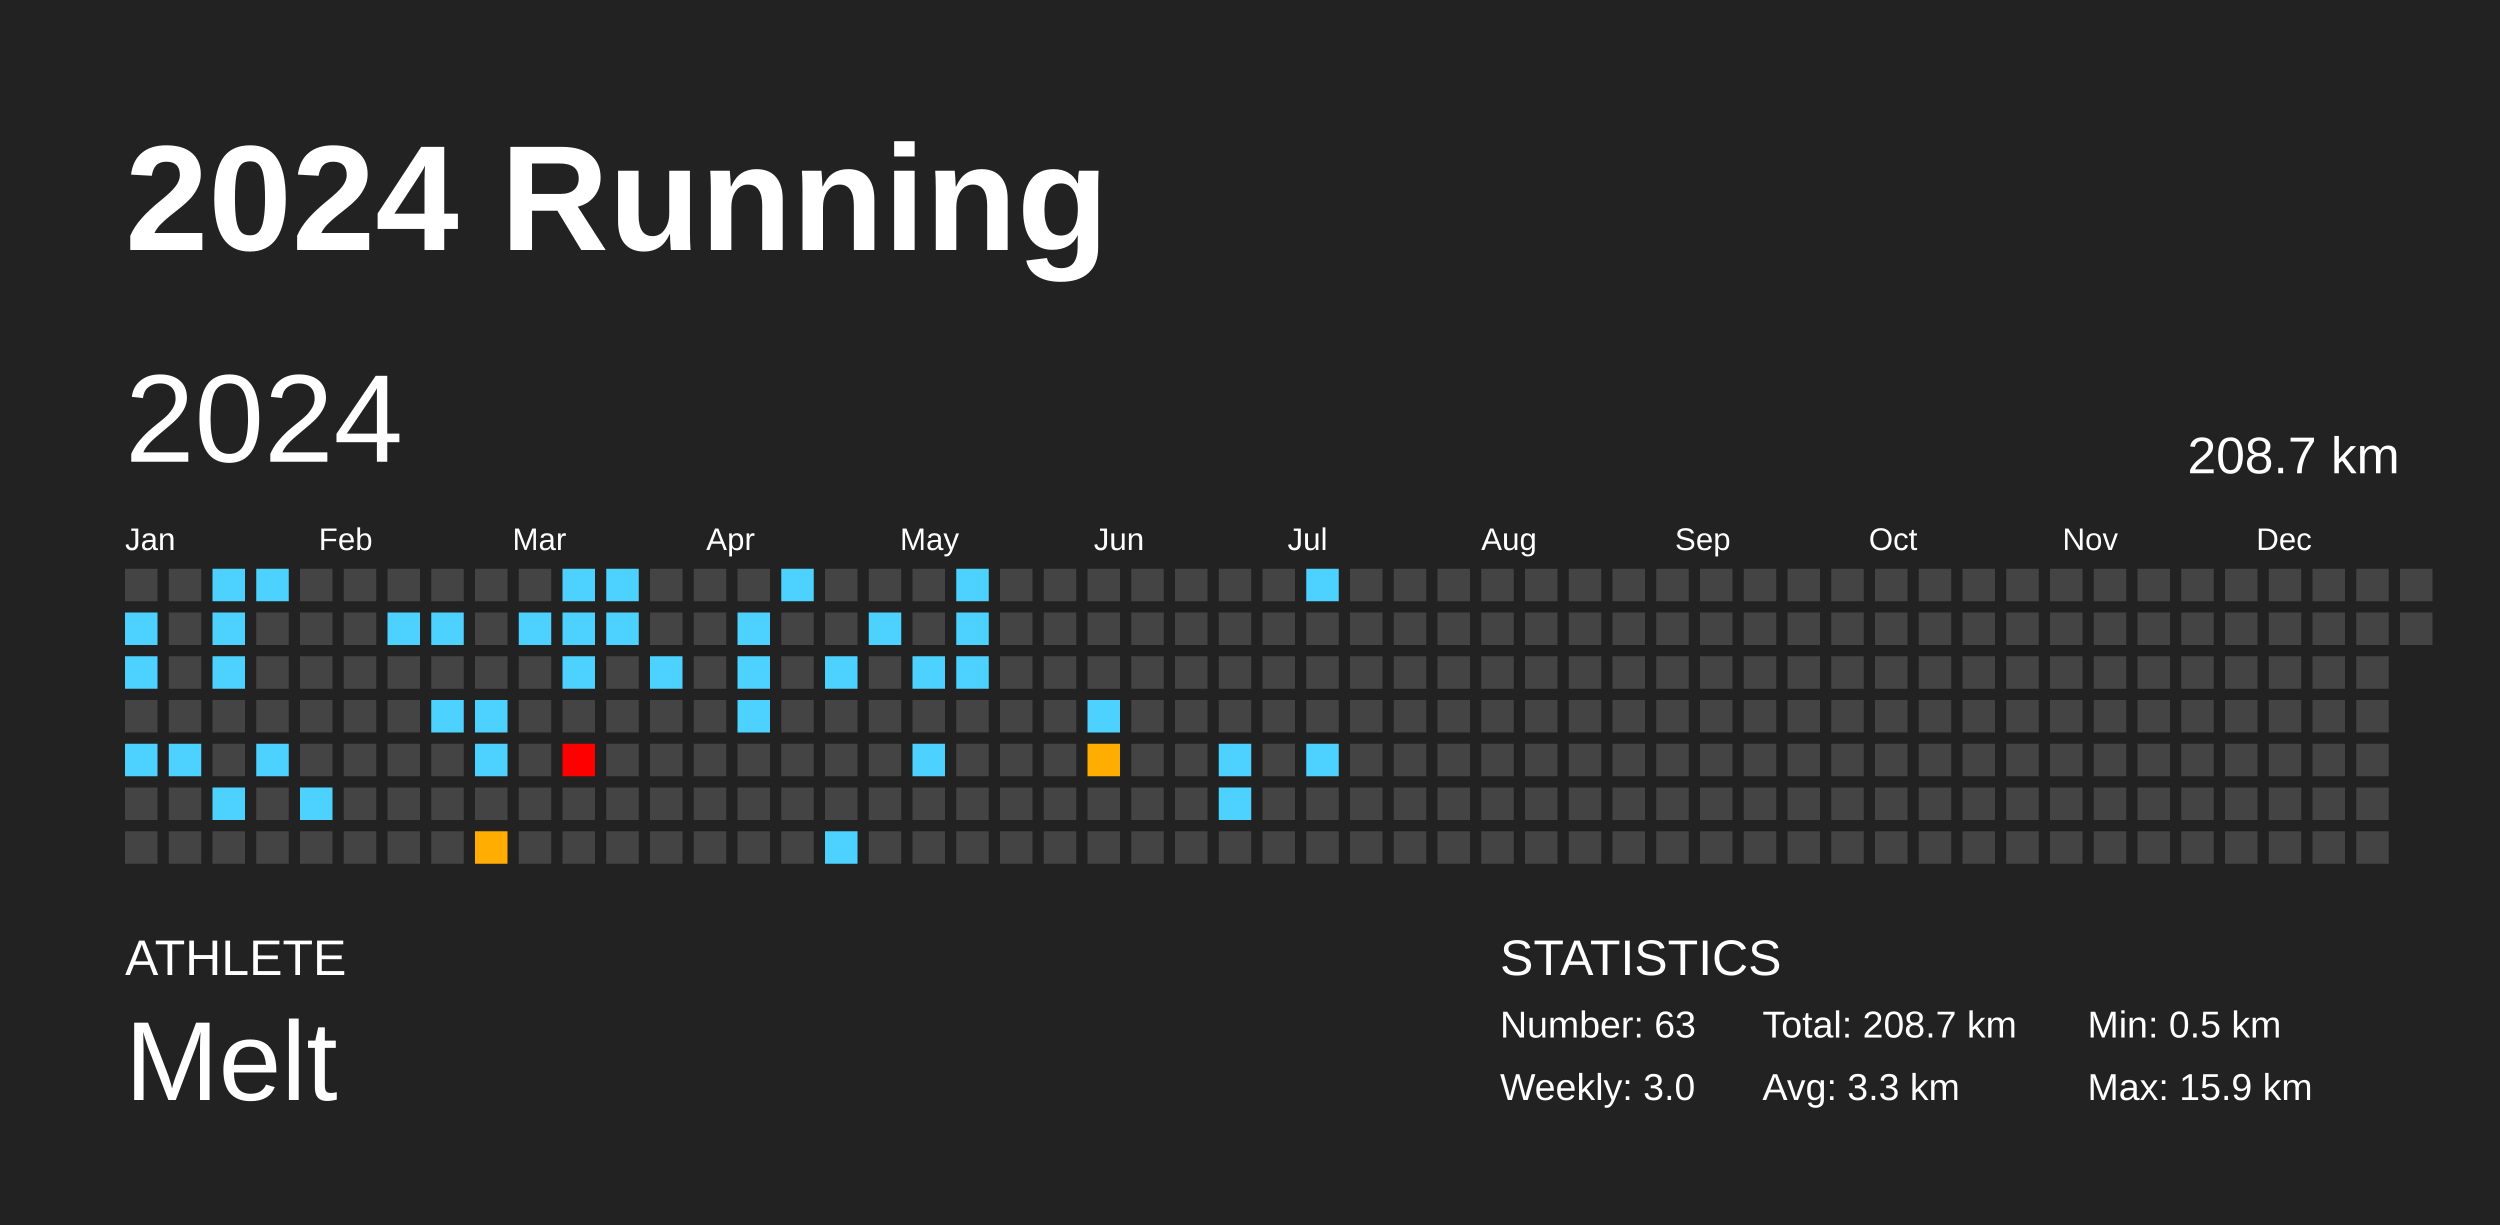
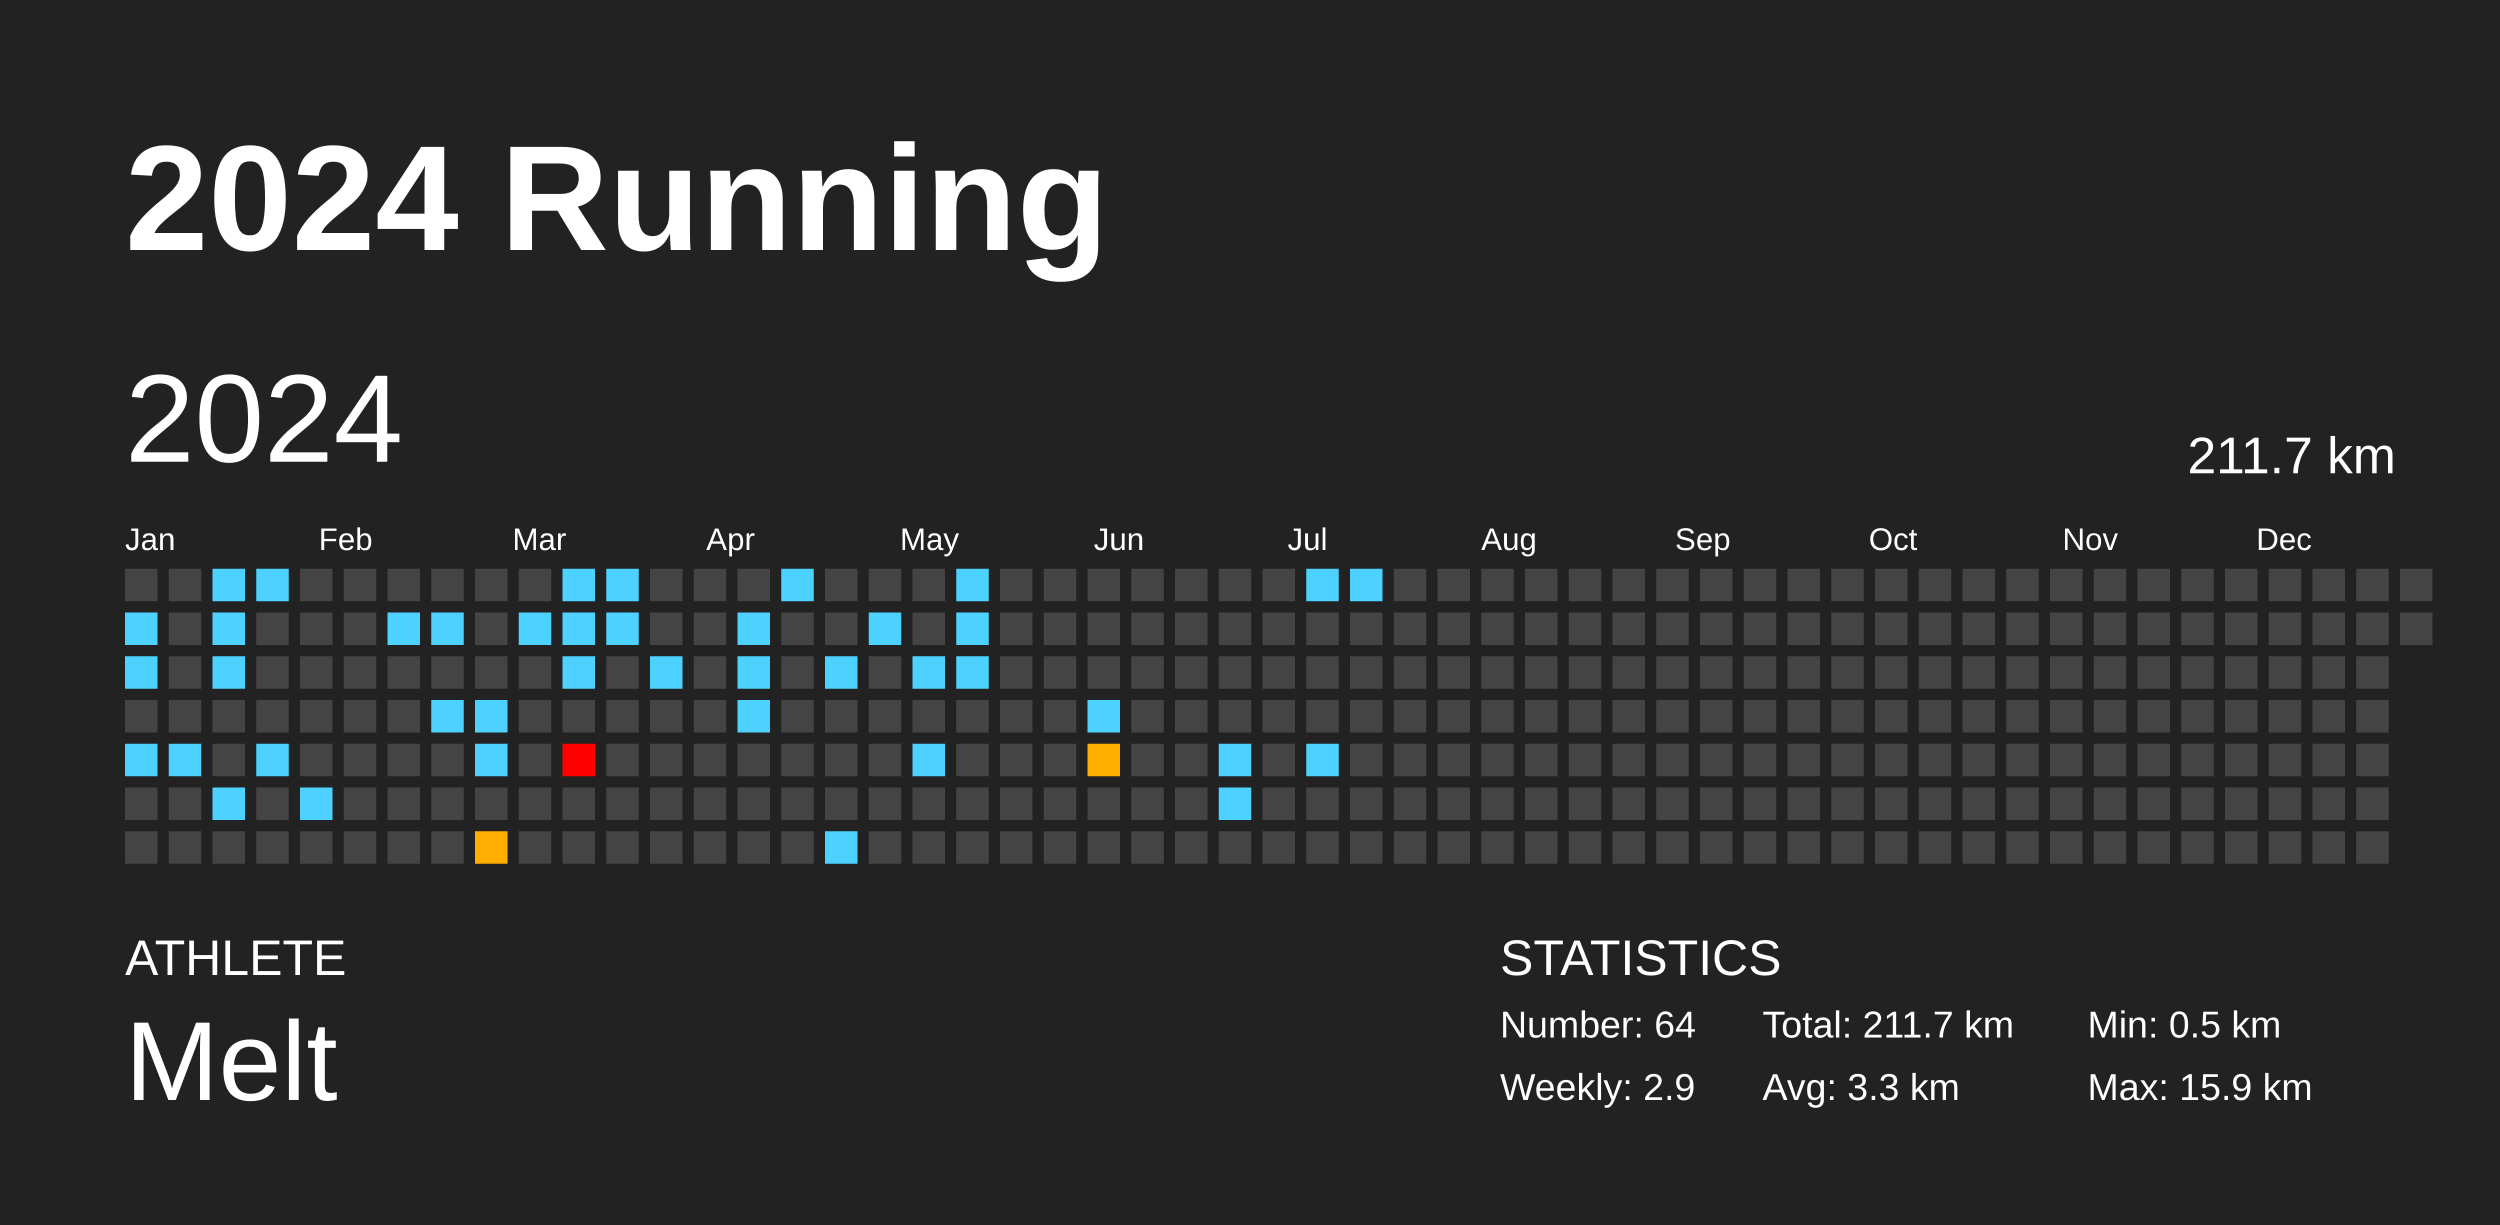
<svg xmlns="http://www.w3.org/2000/svg" baseProfile="full" height="98mm" version="1.1" viewBox="0,0,200,98" width="200mm">
  <defs />
  <rect fill="#222222" height="98" width="200" x="0" y="0" />
  <text fill="#FFFFFF" style="font-size:12px; font-family:Arial; font-weight:bold;" x="10" y="20">2024 Running</text>
  <text fill="#FFFFFF" style="font-size:4px; font-family:Arial" x="10" y="78">ATHLETE</text>
  <text fill="#FFFFFF" style="font-size:9px; font-family:Arial" x="10" y="88">Melt</text>
  <text fill="#FFFFFF" style="font-size:4px; font-family:Arial" x="120" y="78">STATISTICS</text>
-   <text fill="#FFFFFF" style="font-size:3px; font-family:Arial" x="120" y="83">Number: 63</text>
-   <text fill="#FFFFFF" style="font-size:3px; font-family:Arial" x="120" y="88">Weekly: 3.0</text>
-   <text fill="#FFFFFF" style="font-size:3px; font-family:Arial" x="141" y="83">Total: 208.7 km</text>
+   <text fill="#FFFFFF" style="font-size:3px; font-family:Arial" x="120" y="83">Number: 64</text>
+   <text fill="#FFFFFF" style="font-size:3px; font-family:Arial" x="120" y="88">Weekly: 2.9</text>
+   <text fill="#FFFFFF" style="font-size:3px; font-family:Arial" x="141" y="83">Total: 211.7 km</text>
  <text fill="#FFFFFF" style="font-size:3px; font-family:Arial" x="141" y="88">Avg: 3.3 km</text>
  <text fill="#FFFFFF" style="font-size:3px; font-family:Arial" x="167" y="83">Min: 0.5 km</text>
  <text fill="#FFFFFF" style="font-size:3px; font-family:Arial" x="167" y="88">Max: 15.9 km</text>
  <text dominant-baseline="hanging" fill="#FFFFFF" style="font-size:10.0px; font-family:Arial;" x="10" y="30">2024</text>
-   <text dominant-baseline="hanging" fill="#FFFFFF" style="font-size:4.125px; font-family:Arial;" x="175" y="35">208.7 km</text>
+   <text dominant-baseline="hanging" fill="#FFFFFF" style="font-size:4.125px; font-family:Arial;" x="175" y="35">211.7 km</text>
  <text fill="#FFFFFF" style="font-size:2.5px; font-family:Arial" x="10.0" y="44">Jan</text>
  <text fill="#FFFFFF" style="font-size:2.5px; font-family:Arial" x="25.5" y="44">Feb</text>
  <text fill="#FFFFFF" style="font-size:2.5px; font-family:Arial" x="41.0" y="44">Mar</text>
  <text fill="#FFFFFF" style="font-size:2.5px; font-family:Arial" x="56.5" y="44">Apr</text>
  <text fill="#FFFFFF" style="font-size:2.5px; font-family:Arial" x="72.0" y="44">May</text>
  <text fill="#FFFFFF" style="font-size:2.5px; font-family:Arial" x="87.5" y="44">Jun</text>
  <text fill="#FFFFFF" style="font-size:2.5px; font-family:Arial" x="103.0" y="44">Jul</text>
  <text fill="#FFFFFF" style="font-size:2.5px; font-family:Arial" x="118.5" y="44">Aug</text>
  <text fill="#FFFFFF" style="font-size:2.5px; font-family:Arial" x="134.0" y="44">Sep</text>
  <text fill="#FFFFFF" style="font-size:2.5px; font-family:Arial" x="149.5" y="44">Oct</text>
  <text fill="#FFFFFF" style="font-size:2.5px; font-family:Arial" x="165.0" y="44">Nov</text>
  <text fill="#FFFFFF" style="font-size:2.5px; font-family:Arial" x="180.5" y="44">Dec</text>
  <rect fill="#444444" height="2.6" width="2.6" x="10.0" y="45.5" />
  <rect fill="#4dd2ff" height="2.6" width="2.6" x="10.0" y="49.0" />
  <rect fill="#4dd2ff" height="2.6" width="2.6" x="10.0" y="52.5" />
  <rect fill="#444444" height="2.6" width="2.6" x="10.0" y="56.0" />
  <rect fill="#4dd2ff" height="2.6" width="2.6" x="10.0" y="59.5" />
  <rect fill="#444444" height="2.6" width="2.6" x="10.0" y="63.0" />
  <rect fill="#444444" height="2.6" width="2.6" x="10.0" y="66.5" />
  <rect fill="#444444" height="2.6" width="2.6" x="13.5" y="45.5" />
  <rect fill="#444444" height="2.6" width="2.6" x="13.5" y="49.0" />
  <rect fill="#444444" height="2.6" width="2.6" x="13.5" y="52.5" />
  <rect fill="#444444" height="2.6" width="2.6" x="13.5" y="56.0" />
  <rect fill="#4dd2ff" height="2.6" width="2.6" x="13.5" y="59.5" />
  <rect fill="#444444" height="2.6" width="2.6" x="13.5" y="63.0" />
  <rect fill="#444444" height="2.6" width="2.6" x="13.5" y="66.5" />
  <rect fill="#4dd2ff" height="2.6" width="2.6" x="17.0" y="45.5" />
  <rect fill="#4dd2ff" height="2.6" width="2.6" x="17.0" y="49.0" />
  <rect fill="#4dd2ff" height="2.6" width="2.6" x="17.0" y="52.5" />
  <rect fill="#444444" height="2.6" width="2.6" x="17.0" y="56.0" />
  <rect fill="#444444" height="2.6" width="2.6" x="17.0" y="59.5" />
  <rect fill="#4dd2ff" height="2.6" width="2.6" x="17.0" y="63.0" />
  <rect fill="#444444" height="2.6" width="2.6" x="17.0" y="66.5" />
  <rect fill="#4dd2ff" height="2.6" width="2.6" x="20.5" y="45.5" />
  <rect fill="#444444" height="2.6" width="2.6" x="20.5" y="49.0" />
  <rect fill="#444444" height="2.6" width="2.6" x="20.5" y="52.5" />
  <rect fill="#444444" height="2.6" width="2.6" x="20.5" y="56.0" />
  <rect fill="#4dd2ff" height="2.6" width="2.6" x="20.5" y="59.5" />
  <rect fill="#444444" height="2.6" width="2.6" x="20.5" y="63.0" />
  <rect fill="#444444" height="2.6" width="2.6" x="20.5" y="66.5" />
  <rect fill="#444444" height="2.6" width="2.6" x="24.0" y="45.5" />
  <rect fill="#444444" height="2.6" width="2.6" x="24.0" y="49.0" />
  <rect fill="#444444" height="2.6" width="2.6" x="24.0" y="52.5" />
  <rect fill="#444444" height="2.6" width="2.6" x="24.0" y="56.0" />
  <rect fill="#444444" height="2.6" width="2.6" x="24.0" y="59.5" />
  <rect fill="#4dd2ff" height="2.6" width="2.6" x="24.0" y="63.0" />
  <rect fill="#444444" height="2.6" width="2.6" x="24.0" y="66.5" />
  <rect fill="#444444" height="2.6" width="2.6" x="27.5" y="45.5" />
  <rect fill="#444444" height="2.6" width="2.6" x="27.5" y="49.0" />
  <rect fill="#444444" height="2.6" width="2.6" x="27.5" y="52.5" />
  <rect fill="#444444" height="2.6" width="2.6" x="27.5" y="56.0" />
  <rect fill="#444444" height="2.6" width="2.6" x="27.5" y="59.5" />
  <rect fill="#444444" height="2.6" width="2.6" x="27.5" y="63.0" />
  <rect fill="#444444" height="2.6" width="2.6" x="27.5" y="66.5" />
  <rect fill="#444444" height="2.6" width="2.6" x="31.0" y="45.5" />
  <rect fill="#4dd2ff" height="2.6" width="2.6" x="31.0" y="49.0" />
  <rect fill="#444444" height="2.6" width="2.6" x="31.0" y="52.5" />
  <rect fill="#444444" height="2.6" width="2.6" x="31.0" y="56.0" />
  <rect fill="#444444" height="2.6" width="2.6" x="31.0" y="59.5" />
  <rect fill="#444444" height="2.6" width="2.6" x="31.0" y="63.0" />
  <rect fill="#444444" height="2.6" width="2.6" x="31.0" y="66.5" />
  <rect fill="#444444" height="2.6" width="2.6" x="34.5" y="45.5" />
  <rect fill="#4dd2ff" height="2.6" width="2.6" x="34.5" y="49.0" />
  <rect fill="#444444" height="2.6" width="2.6" x="34.5" y="52.5" />
  <rect fill="#4dd2ff" height="2.6" width="2.6" x="34.5" y="56.0" />
  <rect fill="#444444" height="2.6" width="2.6" x="34.5" y="59.5" />
  <rect fill="#444444" height="2.6" width="2.6" x="34.5" y="63.0" />
  <rect fill="#444444" height="2.6" width="2.6" x="34.5" y="66.5" />
  <rect fill="#444444" height="2.6" width="2.6" x="38.0" y="45.5" />
  <rect fill="#444444" height="2.6" width="2.6" x="38.0" y="49.0" />
  <rect fill="#444444" height="2.6" width="2.6" x="38.0" y="52.5" />
  <rect fill="#4dd2ff" height="2.6" width="2.6" x="38.0" y="56.0" />
  <rect fill="#4dd2ff" height="2.6" width="2.6" x="38.0" y="59.5" />
  <rect fill="#444444" height="2.6" width="2.6" x="38.0" y="63.0" />
  <rect fill="#ffad00" height="2.6" width="2.6" x="38.0" y="66.5" />
  <rect fill="#444444" height="2.6" width="2.6" x="41.5" y="45.5" />
  <rect fill="#4dd2ff" height="2.6" width="2.6" x="41.5" y="49.0" />
  <rect fill="#444444" height="2.6" width="2.6" x="41.5" y="52.5" />
  <rect fill="#444444" height="2.6" width="2.6" x="41.5" y="56.0" />
  <rect fill="#444444" height="2.6" width="2.6" x="41.5" y="59.5" />
  <rect fill="#444444" height="2.6" width="2.6" x="41.5" y="63.0" />
  <rect fill="#444444" height="2.6" width="2.6" x="41.5" y="66.5" />
  <rect fill="#4dd2ff" height="2.6" width="2.6" x="45.0" y="45.5" />
  <rect fill="#4dd2ff" height="2.6" width="2.6" x="45.0" y="49.0" />
  <rect fill="#4dd2ff" height="2.6" width="2.6" x="45.0" y="52.5" />
  <rect fill="#444444" height="2.6" width="2.6" x="45.0" y="56.0" />
  <rect fill="red" height="2.6" width="2.6" x="45.0" y="59.5" />
  <rect fill="#444444" height="2.6" width="2.6" x="45.0" y="63.0" />
  <rect fill="#444444" height="2.6" width="2.6" x="45.0" y="66.5" />
  <rect fill="#4dd2ff" height="2.6" width="2.6" x="48.5" y="45.5" />
  <rect fill="#4dd2ff" height="2.6" width="2.6" x="48.5" y="49.0" />
  <rect fill="#444444" height="2.6" width="2.6" x="48.5" y="52.5" />
  <rect fill="#444444" height="2.6" width="2.6" x="48.5" y="56.0" />
  <rect fill="#444444" height="2.6" width="2.6" x="48.5" y="59.5" />
  <rect fill="#444444" height="2.6" width="2.6" x="48.5" y="63.0" />
  <rect fill="#444444" height="2.6" width="2.6" x="48.5" y="66.5" />
  <rect fill="#444444" height="2.6" width="2.6" x="52.0" y="45.5" />
  <rect fill="#444444" height="2.6" width="2.6" x="52.0" y="49.0" />
  <rect fill="#4dd2ff" height="2.6" width="2.6" x="52.0" y="52.5" />
  <rect fill="#444444" height="2.6" width="2.6" x="52.0" y="56.0" />
  <rect fill="#444444" height="2.6" width="2.6" x="52.0" y="59.5" />
  <rect fill="#444444" height="2.6" width="2.6" x="52.0" y="63.0" />
  <rect fill="#444444" height="2.6" width="2.6" x="52.0" y="66.5" />
  <rect fill="#444444" height="2.6" width="2.6" x="55.5" y="45.5" />
  <rect fill="#444444" height="2.6" width="2.6" x="55.5" y="49.0" />
  <rect fill="#444444" height="2.6" width="2.6" x="55.5" y="52.5" />
  <rect fill="#444444" height="2.6" width="2.6" x="55.5" y="56.0" />
  <rect fill="#444444" height="2.6" width="2.6" x="55.5" y="59.5" />
  <rect fill="#444444" height="2.6" width="2.6" x="55.5" y="63.0" />
  <rect fill="#444444" height="2.6" width="2.6" x="55.5" y="66.5" />
  <rect fill="#444444" height="2.6" width="2.6" x="59.0" y="45.5" />
  <rect fill="#4dd2ff" height="2.6" width="2.6" x="59.0" y="49.0" />
  <rect fill="#4dd2ff" height="2.6" width="2.6" x="59.0" y="52.5" />
  <rect fill="#4dd2ff" height="2.6" width="2.6" x="59.0" y="56.0" />
  <rect fill="#444444" height="2.6" width="2.6" x="59.0" y="59.5" />
  <rect fill="#444444" height="2.6" width="2.6" x="59.0" y="63.0" />
  <rect fill="#444444" height="2.6" width="2.6" x="59.0" y="66.5" />
  <rect fill="#4dd2ff" height="2.6" width="2.6" x="62.5" y="45.5" />
  <rect fill="#444444" height="2.6" width="2.6" x="62.5" y="49.0" />
  <rect fill="#444444" height="2.6" width="2.6" x="62.5" y="52.5" />
  <rect fill="#444444" height="2.6" width="2.6" x="62.5" y="56.0" />
  <rect fill="#444444" height="2.6" width="2.6" x="62.5" y="59.5" />
  <rect fill="#444444" height="2.6" width="2.6" x="62.5" y="63.0" />
  <rect fill="#444444" height="2.6" width="2.6" x="62.5" y="66.5" />
  <rect fill="#444444" height="2.6" width="2.6" x="66.0" y="45.5" />
  <rect fill="#444444" height="2.6" width="2.6" x="66.0" y="49.0" />
  <rect fill="#4dd2ff" height="2.6" width="2.6" x="66.0" y="52.5" />
  <rect fill="#444444" height="2.6" width="2.6" x="66.0" y="56.0" />
  <rect fill="#444444" height="2.6" width="2.6" x="66.0" y="59.5" />
  <rect fill="#444444" height="2.6" width="2.6" x="66.0" y="63.0" />
  <rect fill="#4dd2ff" height="2.6" width="2.6" x="66.0" y="66.5" />
  <rect fill="#444444" height="2.6" width="2.6" x="69.5" y="45.5" />
  <rect fill="#4dd2ff" height="2.6" width="2.6" x="69.5" y="49.0" />
  <rect fill="#444444" height="2.6" width="2.6" x="69.5" y="52.5" />
  <rect fill="#444444" height="2.6" width="2.6" x="69.5" y="56.0" />
  <rect fill="#444444" height="2.6" width="2.6" x="69.5" y="59.5" />
  <rect fill="#444444" height="2.6" width="2.6" x="69.5" y="63.0" />
  <rect fill="#444444" height="2.6" width="2.6" x="69.5" y="66.5" />
  <rect fill="#444444" height="2.6" width="2.6" x="73.0" y="45.5" />
  <rect fill="#444444" height="2.6" width="2.6" x="73.0" y="49.0" />
  <rect fill="#4dd2ff" height="2.6" width="2.6" x="73.0" y="52.5" />
  <rect fill="#444444" height="2.6" width="2.6" x="73.0" y="56.0" />
  <rect fill="#4dd2ff" height="2.6" width="2.6" x="73.0" y="59.5" />
  <rect fill="#444444" height="2.6" width="2.6" x="73.0" y="63.0" />
  <rect fill="#444444" height="2.6" width="2.6" x="73.0" y="66.5" />
  <rect fill="#4dd2ff" height="2.6" width="2.6" x="76.5" y="45.5" />
  <rect fill="#4dd2ff" height="2.6" width="2.6" x="76.5" y="49.0" />
  <rect fill="#4dd2ff" height="2.6" width="2.6" x="76.5" y="52.5" />
  <rect fill="#444444" height="2.6" width="2.6" x="76.5" y="56.0" />
  <rect fill="#444444" height="2.6" width="2.6" x="76.5" y="59.5" />
  <rect fill="#444444" height="2.6" width="2.6" x="76.5" y="63.0" />
  <rect fill="#444444" height="2.6" width="2.6" x="76.5" y="66.5" />
  <rect fill="#444444" height="2.6" width="2.6" x="80.0" y="45.5" />
  <rect fill="#444444" height="2.6" width="2.6" x="80.0" y="49.0" />
  <rect fill="#444444" height="2.6" width="2.6" x="80.0" y="52.5" />
  <rect fill="#444444" height="2.6" width="2.6" x="80.0" y="56.0" />
  <rect fill="#444444" height="2.6" width="2.6" x="80.0" y="59.5" />
  <rect fill="#444444" height="2.6" width="2.6" x="80.0" y="63.0" />
  <rect fill="#444444" height="2.6" width="2.6" x="80.0" y="66.5" />
  <rect fill="#444444" height="2.6" width="2.6" x="83.5" y="45.5" />
  <rect fill="#444444" height="2.6" width="2.6" x="83.5" y="49.0" />
  <rect fill="#444444" height="2.6" width="2.6" x="83.5" y="52.5" />
  <rect fill="#444444" height="2.6" width="2.6" x="83.5" y="56.0" />
  <rect fill="#444444" height="2.6" width="2.6" x="83.5" y="59.5" />
  <rect fill="#444444" height="2.6" width="2.6" x="83.5" y="63.0" />
  <rect fill="#444444" height="2.6" width="2.6" x="83.5" y="66.5" />
  <rect fill="#444444" height="2.6" width="2.6" x="87.0" y="45.5" />
  <rect fill="#444444" height="2.6" width="2.6" x="87.0" y="49.0" />
  <rect fill="#444444" height="2.6" width="2.6" x="87.0" y="52.5" />
  <rect fill="#4dd2ff" height="2.6" width="2.6" x="87.0" y="56.0" />
  <rect fill="#ffae00" height="2.6" width="2.6" x="87.0" y="59.5" />
  <rect fill="#444444" height="2.6" width="2.6" x="87.0" y="63.0" />
  <rect fill="#444444" height="2.6" width="2.6" x="87.0" y="66.5" />
  <rect fill="#444444" height="2.6" width="2.6" x="90.5" y="45.5" />
  <rect fill="#444444" height="2.6" width="2.6" x="90.5" y="49.0" />
  <rect fill="#444444" height="2.6" width="2.6" x="90.5" y="52.5" />
  <rect fill="#444444" height="2.6" width="2.6" x="90.5" y="56.0" />
  <rect fill="#444444" height="2.6" width="2.6" x="90.5" y="59.5" />
  <rect fill="#444444" height="2.6" width="2.6" x="90.5" y="63.0" />
  <rect fill="#444444" height="2.6" width="2.6" x="90.5" y="66.5" />
  <rect fill="#444444" height="2.6" width="2.6" x="94.0" y="45.5" />
  <rect fill="#444444" height="2.6" width="2.6" x="94.0" y="49.0" />
  <rect fill="#444444" height="2.6" width="2.6" x="94.0" y="52.5" />
  <rect fill="#444444" height="2.6" width="2.6" x="94.0" y="56.0" />
  <rect fill="#444444" height="2.6" width="2.6" x="94.0" y="59.5" />
  <rect fill="#444444" height="2.6" width="2.6" x="94.0" y="63.0" />
  <rect fill="#444444" height="2.6" width="2.6" x="94.0" y="66.5" />
  <rect fill="#444444" height="2.6" width="2.6" x="97.5" y="45.5" />
  <rect fill="#444444" height="2.6" width="2.6" x="97.5" y="49.0" />
  <rect fill="#444444" height="2.6" width="2.6" x="97.5" y="52.5" />
  <rect fill="#444444" height="2.6" width="2.6" x="97.5" y="56.0" />
  <rect fill="#4dd2ff" height="2.6" width="2.6" x="97.5" y="59.5" />
  <rect fill="#4dd2ff" height="2.6" width="2.6" x="97.5" y="63.0" />
  <rect fill="#444444" height="2.6" width="2.6" x="97.5" y="66.5" />
  <rect fill="#444444" height="2.6" width="2.6" x="101.0" y="45.5" />
  <rect fill="#444444" height="2.6" width="2.6" x="101.0" y="49.0" />
  <rect fill="#444444" height="2.6" width="2.6" x="101.0" y="52.5" />
  <rect fill="#444444" height="2.6" width="2.6" x="101.0" y="56.0" />
  <rect fill="#444444" height="2.6" width="2.6" x="101.0" y="59.5" />
  <rect fill="#444444" height="2.6" width="2.6" x="101.0" y="63.0" />
  <rect fill="#444444" height="2.6" width="2.6" x="101.0" y="66.5" />
  <rect fill="#4dd2ff" height="2.6" width="2.6" x="104.5" y="45.5" />
  <rect fill="#444444" height="2.6" width="2.6" x="104.5" y="49.0" />
  <rect fill="#444444" height="2.6" width="2.6" x="104.5" y="52.5" />
  <rect fill="#444444" height="2.6" width="2.6" x="104.5" y="56.0" />
  <rect fill="#4dd2ff" height="2.6" width="2.6" x="104.5" y="59.5" />
  <rect fill="#444444" height="2.6" width="2.6" x="104.5" y="63.0" />
  <rect fill="#444444" height="2.6" width="2.6" x="104.5" y="66.5" />
-   <rect fill="#444444" height="2.6" width="2.6" x="108.0" y="45.5" />
+   <rect fill="#4dd2ff" height="2.6" width="2.6" x="108.0" y="45.5" />
  <rect fill="#444444" height="2.6" width="2.6" x="108.0" y="49.0" />
  <rect fill="#444444" height="2.6" width="2.6" x="108.0" y="52.5" />
  <rect fill="#444444" height="2.6" width="2.6" x="108.0" y="56.0" />
  <rect fill="#444444" height="2.6" width="2.6" x="108.0" y="59.5" />
  <rect fill="#444444" height="2.6" width="2.6" x="108.0" y="63.0" />
  <rect fill="#444444" height="2.6" width="2.6" x="108.0" y="66.5" />
  <rect fill="#444444" height="2.6" width="2.6" x="111.5" y="45.5" />
  <rect fill="#444444" height="2.6" width="2.6" x="111.5" y="49.0" />
  <rect fill="#444444" height="2.6" width="2.6" x="111.5" y="52.5" />
  <rect fill="#444444" height="2.6" width="2.6" x="111.5" y="56.0" />
  <rect fill="#444444" height="2.6" width="2.6" x="111.5" y="59.5" />
  <rect fill="#444444" height="2.6" width="2.6" x="111.5" y="63.0" />
  <rect fill="#444444" height="2.6" width="2.6" x="111.5" y="66.5" />
  <rect fill="#444444" height="2.6" width="2.6" x="115.0" y="45.5" />
  <rect fill="#444444" height="2.6" width="2.6" x="115.0" y="49.0" />
  <rect fill="#444444" height="2.6" width="2.6" x="115.0" y="52.5" />
  <rect fill="#444444" height="2.6" width="2.6" x="115.0" y="56.0" />
  <rect fill="#444444" height="2.6" width="2.6" x="115.0" y="59.5" />
  <rect fill="#444444" height="2.6" width="2.6" x="115.0" y="63.0" />
  <rect fill="#444444" height="2.6" width="2.6" x="115.0" y="66.5" />
  <rect fill="#444444" height="2.6" width="2.6" x="118.5" y="45.5" />
  <rect fill="#444444" height="2.6" width="2.6" x="118.5" y="49.0" />
  <rect fill="#444444" height="2.6" width="2.6" x="118.5" y="52.5" />
  <rect fill="#444444" height="2.6" width="2.6" x="118.5" y="56.0" />
  <rect fill="#444444" height="2.6" width="2.6" x="118.5" y="59.5" />
  <rect fill="#444444" height="2.6" width="2.6" x="118.5" y="63.0" />
  <rect fill="#444444" height="2.6" width="2.6" x="118.5" y="66.5" />
  <rect fill="#444444" height="2.6" width="2.6" x="122.0" y="45.5" />
  <rect fill="#444444" height="2.6" width="2.6" x="122.0" y="49.0" />
  <rect fill="#444444" height="2.6" width="2.6" x="122.0" y="52.5" />
  <rect fill="#444444" height="2.6" width="2.6" x="122.0" y="56.0" />
  <rect fill="#444444" height="2.6" width="2.6" x="122.0" y="59.5" />
  <rect fill="#444444" height="2.6" width="2.6" x="122.0" y="63.0" />
  <rect fill="#444444" height="2.6" width="2.6" x="122.0" y="66.5" />
  <rect fill="#444444" height="2.6" width="2.6" x="125.5" y="45.5" />
  <rect fill="#444444" height="2.6" width="2.6" x="125.5" y="49.0" />
  <rect fill="#444444" height="2.6" width="2.6" x="125.5" y="52.5" />
  <rect fill="#444444" height="2.6" width="2.6" x="125.5" y="56.0" />
  <rect fill="#444444" height="2.6" width="2.6" x="125.5" y="59.5" />
  <rect fill="#444444" height="2.6" width="2.6" x="125.5" y="63.0" />
  <rect fill="#444444" height="2.6" width="2.6" x="125.5" y="66.5" />
  <rect fill="#444444" height="2.6" width="2.6" x="129.0" y="45.5" />
  <rect fill="#444444" height="2.6" width="2.6" x="129.0" y="49.0" />
  <rect fill="#444444" height="2.6" width="2.6" x="129.0" y="52.5" />
  <rect fill="#444444" height="2.6" width="2.6" x="129.0" y="56.0" />
  <rect fill="#444444" height="2.6" width="2.6" x="129.0" y="59.5" />
  <rect fill="#444444" height="2.6" width="2.6" x="129.0" y="63.0" />
  <rect fill="#444444" height="2.6" width="2.6" x="129.0" y="66.5" />
  <rect fill="#444444" height="2.6" width="2.6" x="132.5" y="45.5" />
  <rect fill="#444444" height="2.6" width="2.6" x="132.5" y="49.0" />
  <rect fill="#444444" height="2.6" width="2.6" x="132.5" y="52.5" />
  <rect fill="#444444" height="2.6" width="2.6" x="132.5" y="56.0" />
  <rect fill="#444444" height="2.6" width="2.6" x="132.5" y="59.5" />
  <rect fill="#444444" height="2.6" width="2.6" x="132.5" y="63.0" />
  <rect fill="#444444" height="2.6" width="2.6" x="132.5" y="66.5" />
  <rect fill="#444444" height="2.6" width="2.6" x="136.0" y="45.5" />
  <rect fill="#444444" height="2.6" width="2.6" x="136.0" y="49.0" />
  <rect fill="#444444" height="2.6" width="2.6" x="136.0" y="52.5" />
  <rect fill="#444444" height="2.6" width="2.6" x="136.0" y="56.0" />
  <rect fill="#444444" height="2.6" width="2.6" x="136.0" y="59.5" />
  <rect fill="#444444" height="2.6" width="2.6" x="136.0" y="63.0" />
  <rect fill="#444444" height="2.6" width="2.6" x="136.0" y="66.5" />
  <rect fill="#444444" height="2.6" width="2.6" x="139.5" y="45.5" />
  <rect fill="#444444" height="2.6" width="2.6" x="139.5" y="49.0" />
  <rect fill="#444444" height="2.6" width="2.6" x="139.5" y="52.5" />
  <rect fill="#444444" height="2.6" width="2.6" x="139.5" y="56.0" />
  <rect fill="#444444" height="2.6" width="2.6" x="139.5" y="59.5" />
  <rect fill="#444444" height="2.6" width="2.6" x="139.5" y="63.0" />
  <rect fill="#444444" height="2.6" width="2.6" x="139.5" y="66.5" />
  <rect fill="#444444" height="2.6" width="2.6" x="143.0" y="45.5" />
  <rect fill="#444444" height="2.6" width="2.6" x="143.0" y="49.0" />
  <rect fill="#444444" height="2.6" width="2.6" x="143.0" y="52.5" />
  <rect fill="#444444" height="2.6" width="2.6" x="143.0" y="56.0" />
  <rect fill="#444444" height="2.6" width="2.6" x="143.0" y="59.5" />
  <rect fill="#444444" height="2.6" width="2.6" x="143.0" y="63.0" />
  <rect fill="#444444" height="2.6" width="2.6" x="143.0" y="66.5" />
  <rect fill="#444444" height="2.6" width="2.6" x="146.5" y="45.5" />
  <rect fill="#444444" height="2.6" width="2.6" x="146.5" y="49.0" />
  <rect fill="#444444" height="2.6" width="2.6" x="146.5" y="52.5" />
  <rect fill="#444444" height="2.6" width="2.6" x="146.5" y="56.0" />
  <rect fill="#444444" height="2.6" width="2.6" x="146.5" y="59.5" />
  <rect fill="#444444" height="2.6" width="2.6" x="146.5" y="63.0" />
  <rect fill="#444444" height="2.6" width="2.6" x="146.5" y="66.5" />
  <rect fill="#444444" height="2.6" width="2.6" x="150.0" y="45.5" />
  <rect fill="#444444" height="2.6" width="2.6" x="150.0" y="49.0" />
  <rect fill="#444444" height="2.6" width="2.6" x="150.0" y="52.5" />
  <rect fill="#444444" height="2.6" width="2.6" x="150.0" y="56.0" />
  <rect fill="#444444" height="2.6" width="2.6" x="150.0" y="59.5" />
  <rect fill="#444444" height="2.6" width="2.6" x="150.0" y="63.0" />
  <rect fill="#444444" height="2.6" width="2.6" x="150.0" y="66.5" />
  <rect fill="#444444" height="2.6" width="2.6" x="153.5" y="45.5" />
  <rect fill="#444444" height="2.6" width="2.6" x="153.5" y="49.0" />
  <rect fill="#444444" height="2.6" width="2.6" x="153.5" y="52.5" />
  <rect fill="#444444" height="2.6" width="2.6" x="153.5" y="56.0" />
  <rect fill="#444444" height="2.6" width="2.6" x="153.5" y="59.5" />
  <rect fill="#444444" height="2.6" width="2.6" x="153.5" y="63.0" />
  <rect fill="#444444" height="2.6" width="2.6" x="153.5" y="66.5" />
  <rect fill="#444444" height="2.6" width="2.6" x="157.0" y="45.5" />
  <rect fill="#444444" height="2.6" width="2.6" x="157.0" y="49.0" />
  <rect fill="#444444" height="2.6" width="2.6" x="157.0" y="52.5" />
  <rect fill="#444444" height="2.6" width="2.6" x="157.0" y="56.0" />
  <rect fill="#444444" height="2.6" width="2.6" x="157.0" y="59.5" />
  <rect fill="#444444" height="2.6" width="2.6" x="157.0" y="63.0" />
  <rect fill="#444444" height="2.6" width="2.6" x="157.0" y="66.5" />
  <rect fill="#444444" height="2.6" width="2.6" x="160.5" y="45.5" />
  <rect fill="#444444" height="2.6" width="2.6" x="160.5" y="49.0" />
  <rect fill="#444444" height="2.6" width="2.6" x="160.5" y="52.5" />
  <rect fill="#444444" height="2.6" width="2.6" x="160.5" y="56.0" />
  <rect fill="#444444" height="2.6" width="2.6" x="160.5" y="59.5" />
  <rect fill="#444444" height="2.6" width="2.6" x="160.5" y="63.0" />
  <rect fill="#444444" height="2.6" width="2.6" x="160.5" y="66.5" />
  <rect fill="#444444" height="2.6" width="2.6" x="164.0" y="45.5" />
  <rect fill="#444444" height="2.6" width="2.6" x="164.0" y="49.0" />
  <rect fill="#444444" height="2.6" width="2.6" x="164.0" y="52.5" />
  <rect fill="#444444" height="2.6" width="2.6" x="164.0" y="56.0" />
  <rect fill="#444444" height="2.6" width="2.6" x="164.0" y="59.5" />
  <rect fill="#444444" height="2.6" width="2.6" x="164.0" y="63.0" />
  <rect fill="#444444" height="2.6" width="2.6" x="164.0" y="66.5" />
  <rect fill="#444444" height="2.6" width="2.6" x="167.5" y="45.5" />
  <rect fill="#444444" height="2.6" width="2.6" x="167.5" y="49.0" />
  <rect fill="#444444" height="2.6" width="2.6" x="167.5" y="52.5" />
  <rect fill="#444444" height="2.6" width="2.6" x="167.5" y="56.0" />
  <rect fill="#444444" height="2.6" width="2.6" x="167.5" y="59.5" />
  <rect fill="#444444" height="2.6" width="2.6" x="167.5" y="63.0" />
  <rect fill="#444444" height="2.6" width="2.6" x="167.5" y="66.5" />
  <rect fill="#444444" height="2.6" width="2.6" x="171.0" y="45.5" />
  <rect fill="#444444" height="2.6" width="2.6" x="171.0" y="49.0" />
  <rect fill="#444444" height="2.6" width="2.6" x="171.0" y="52.5" />
  <rect fill="#444444" height="2.6" width="2.6" x="171.0" y="56.0" />
  <rect fill="#444444" height="2.6" width="2.6" x="171.0" y="59.5" />
  <rect fill="#444444" height="2.6" width="2.6" x="171.0" y="63.0" />
  <rect fill="#444444" height="2.6" width="2.6" x="171.0" y="66.5" />
  <rect fill="#444444" height="2.6" width="2.6" x="174.5" y="45.5" />
  <rect fill="#444444" height="2.6" width="2.6" x="174.5" y="49.0" />
  <rect fill="#444444" height="2.6" width="2.6" x="174.5" y="52.5" />
  <rect fill="#444444" height="2.6" width="2.6" x="174.5" y="56.0" />
  <rect fill="#444444" height="2.6" width="2.6" x="174.5" y="59.5" />
  <rect fill="#444444" height="2.6" width="2.6" x="174.5" y="63.0" />
  <rect fill="#444444" height="2.6" width="2.6" x="174.5" y="66.5" />
  <rect fill="#444444" height="2.6" width="2.6" x="178.0" y="45.5" />
  <rect fill="#444444" height="2.6" width="2.6" x="178.0" y="49.0" />
  <rect fill="#444444" height="2.6" width="2.6" x="178.0" y="52.5" />
  <rect fill="#444444" height="2.6" width="2.6" x="178.0" y="56.0" />
  <rect fill="#444444" height="2.6" width="2.6" x="178.0" y="59.5" />
  <rect fill="#444444" height="2.6" width="2.6" x="178.0" y="63.0" />
  <rect fill="#444444" height="2.6" width="2.6" x="178.0" y="66.5" />
  <rect fill="#444444" height="2.6" width="2.6" x="181.5" y="45.5" />
  <rect fill="#444444" height="2.6" width="2.6" x="181.5" y="49.0" />
  <rect fill="#444444" height="2.6" width="2.6" x="181.5" y="52.5" />
  <rect fill="#444444" height="2.6" width="2.6" x="181.5" y="56.0" />
  <rect fill="#444444" height="2.6" width="2.6" x="181.5" y="59.5" />
  <rect fill="#444444" height="2.6" width="2.6" x="181.5" y="63.0" />
  <rect fill="#444444" height="2.6" width="2.6" x="181.5" y="66.5" />
  <rect fill="#444444" height="2.6" width="2.6" x="185.0" y="45.5" />
  <rect fill="#444444" height="2.6" width="2.6" x="185.0" y="49.0" />
  <rect fill="#444444" height="2.6" width="2.6" x="185.0" y="52.5" />
  <rect fill="#444444" height="2.6" width="2.6" x="185.0" y="56.0" />
  <rect fill="#444444" height="2.6" width="2.6" x="185.0" y="59.5" />
  <rect fill="#444444" height="2.6" width="2.6" x="185.0" y="63.0" />
  <rect fill="#444444" height="2.6" width="2.6" x="185.0" y="66.5" />
  <rect fill="#444444" height="2.6" width="2.6" x="188.5" y="45.5" />
  <rect fill="#444444" height="2.6" width="2.6" x="188.5" y="49.0" />
  <rect fill="#444444" height="2.6" width="2.6" x="188.5" y="52.5" />
  <rect fill="#444444" height="2.6" width="2.6" x="188.5" y="56.0" />
  <rect fill="#444444" height="2.6" width="2.6" x="188.5" y="59.5" />
  <rect fill="#444444" height="2.6" width="2.6" x="188.5" y="63.0" />
  <rect fill="#444444" height="2.6" width="2.6" x="188.5" y="66.5" />
  <rect fill="#444444" height="2.6" width="2.6" x="192.0" y="45.5" />
  <rect fill="#444444" height="2.6" width="2.6" x="192.0" y="49.0" />
</svg>
